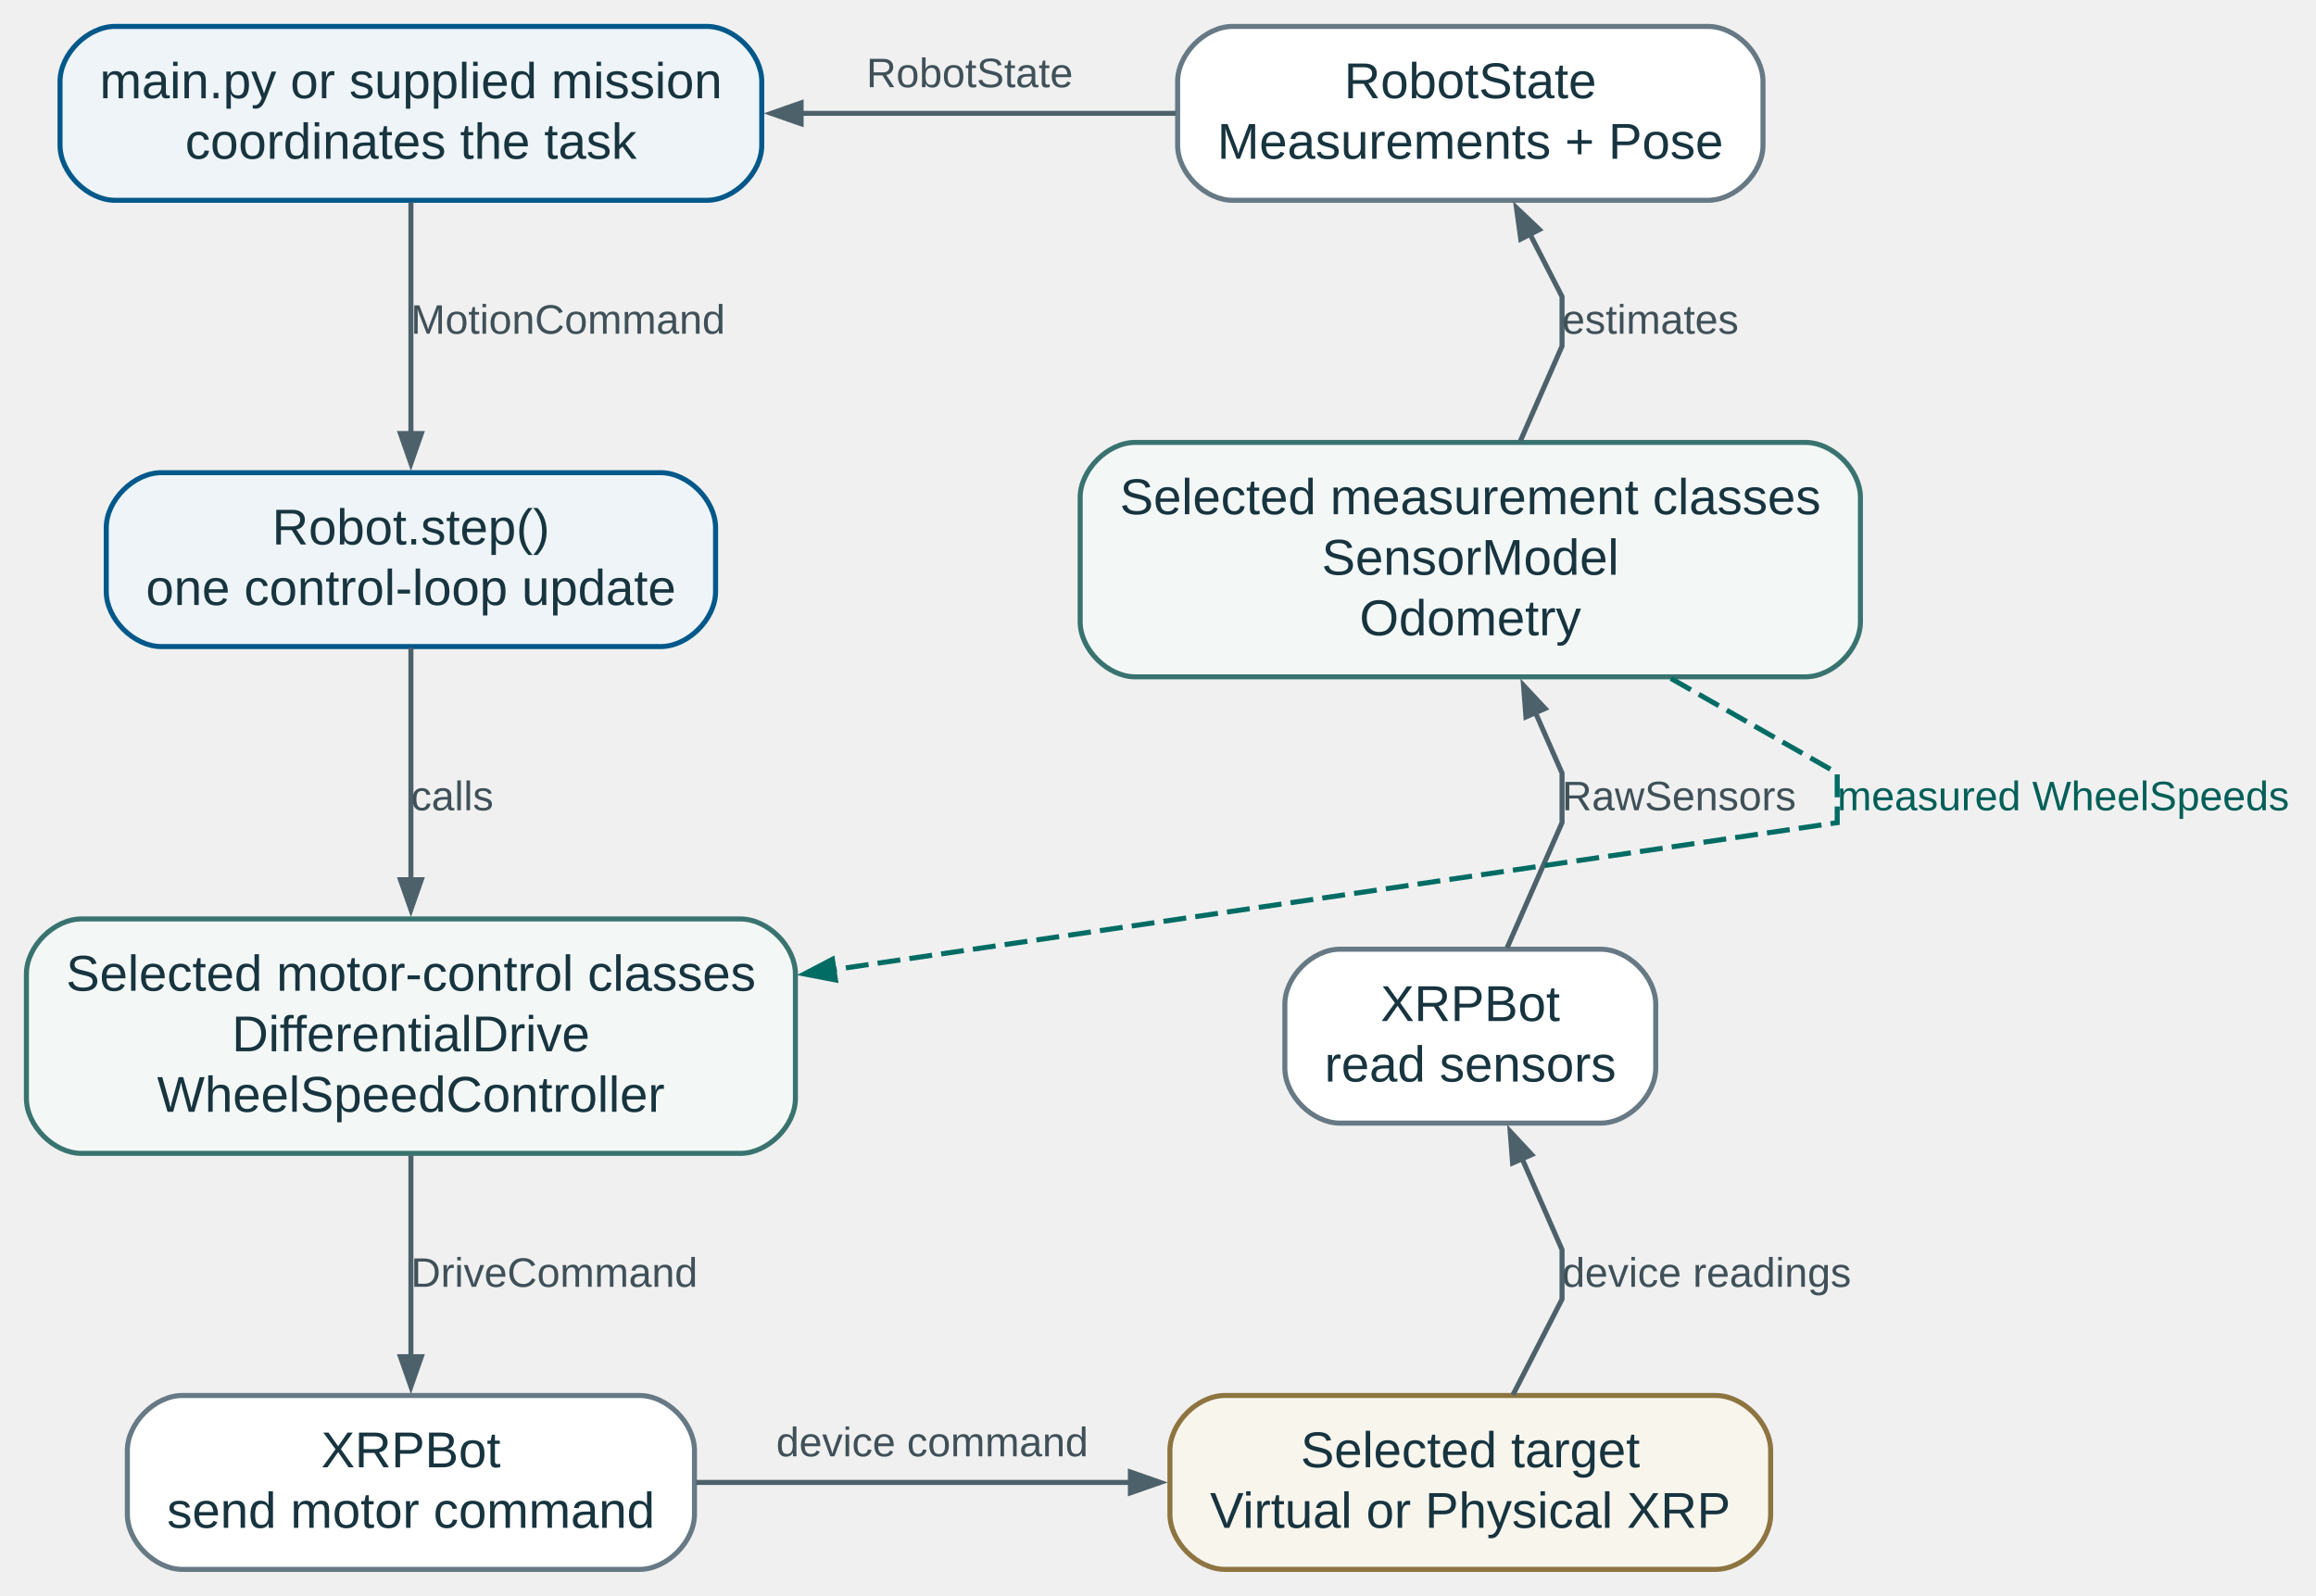
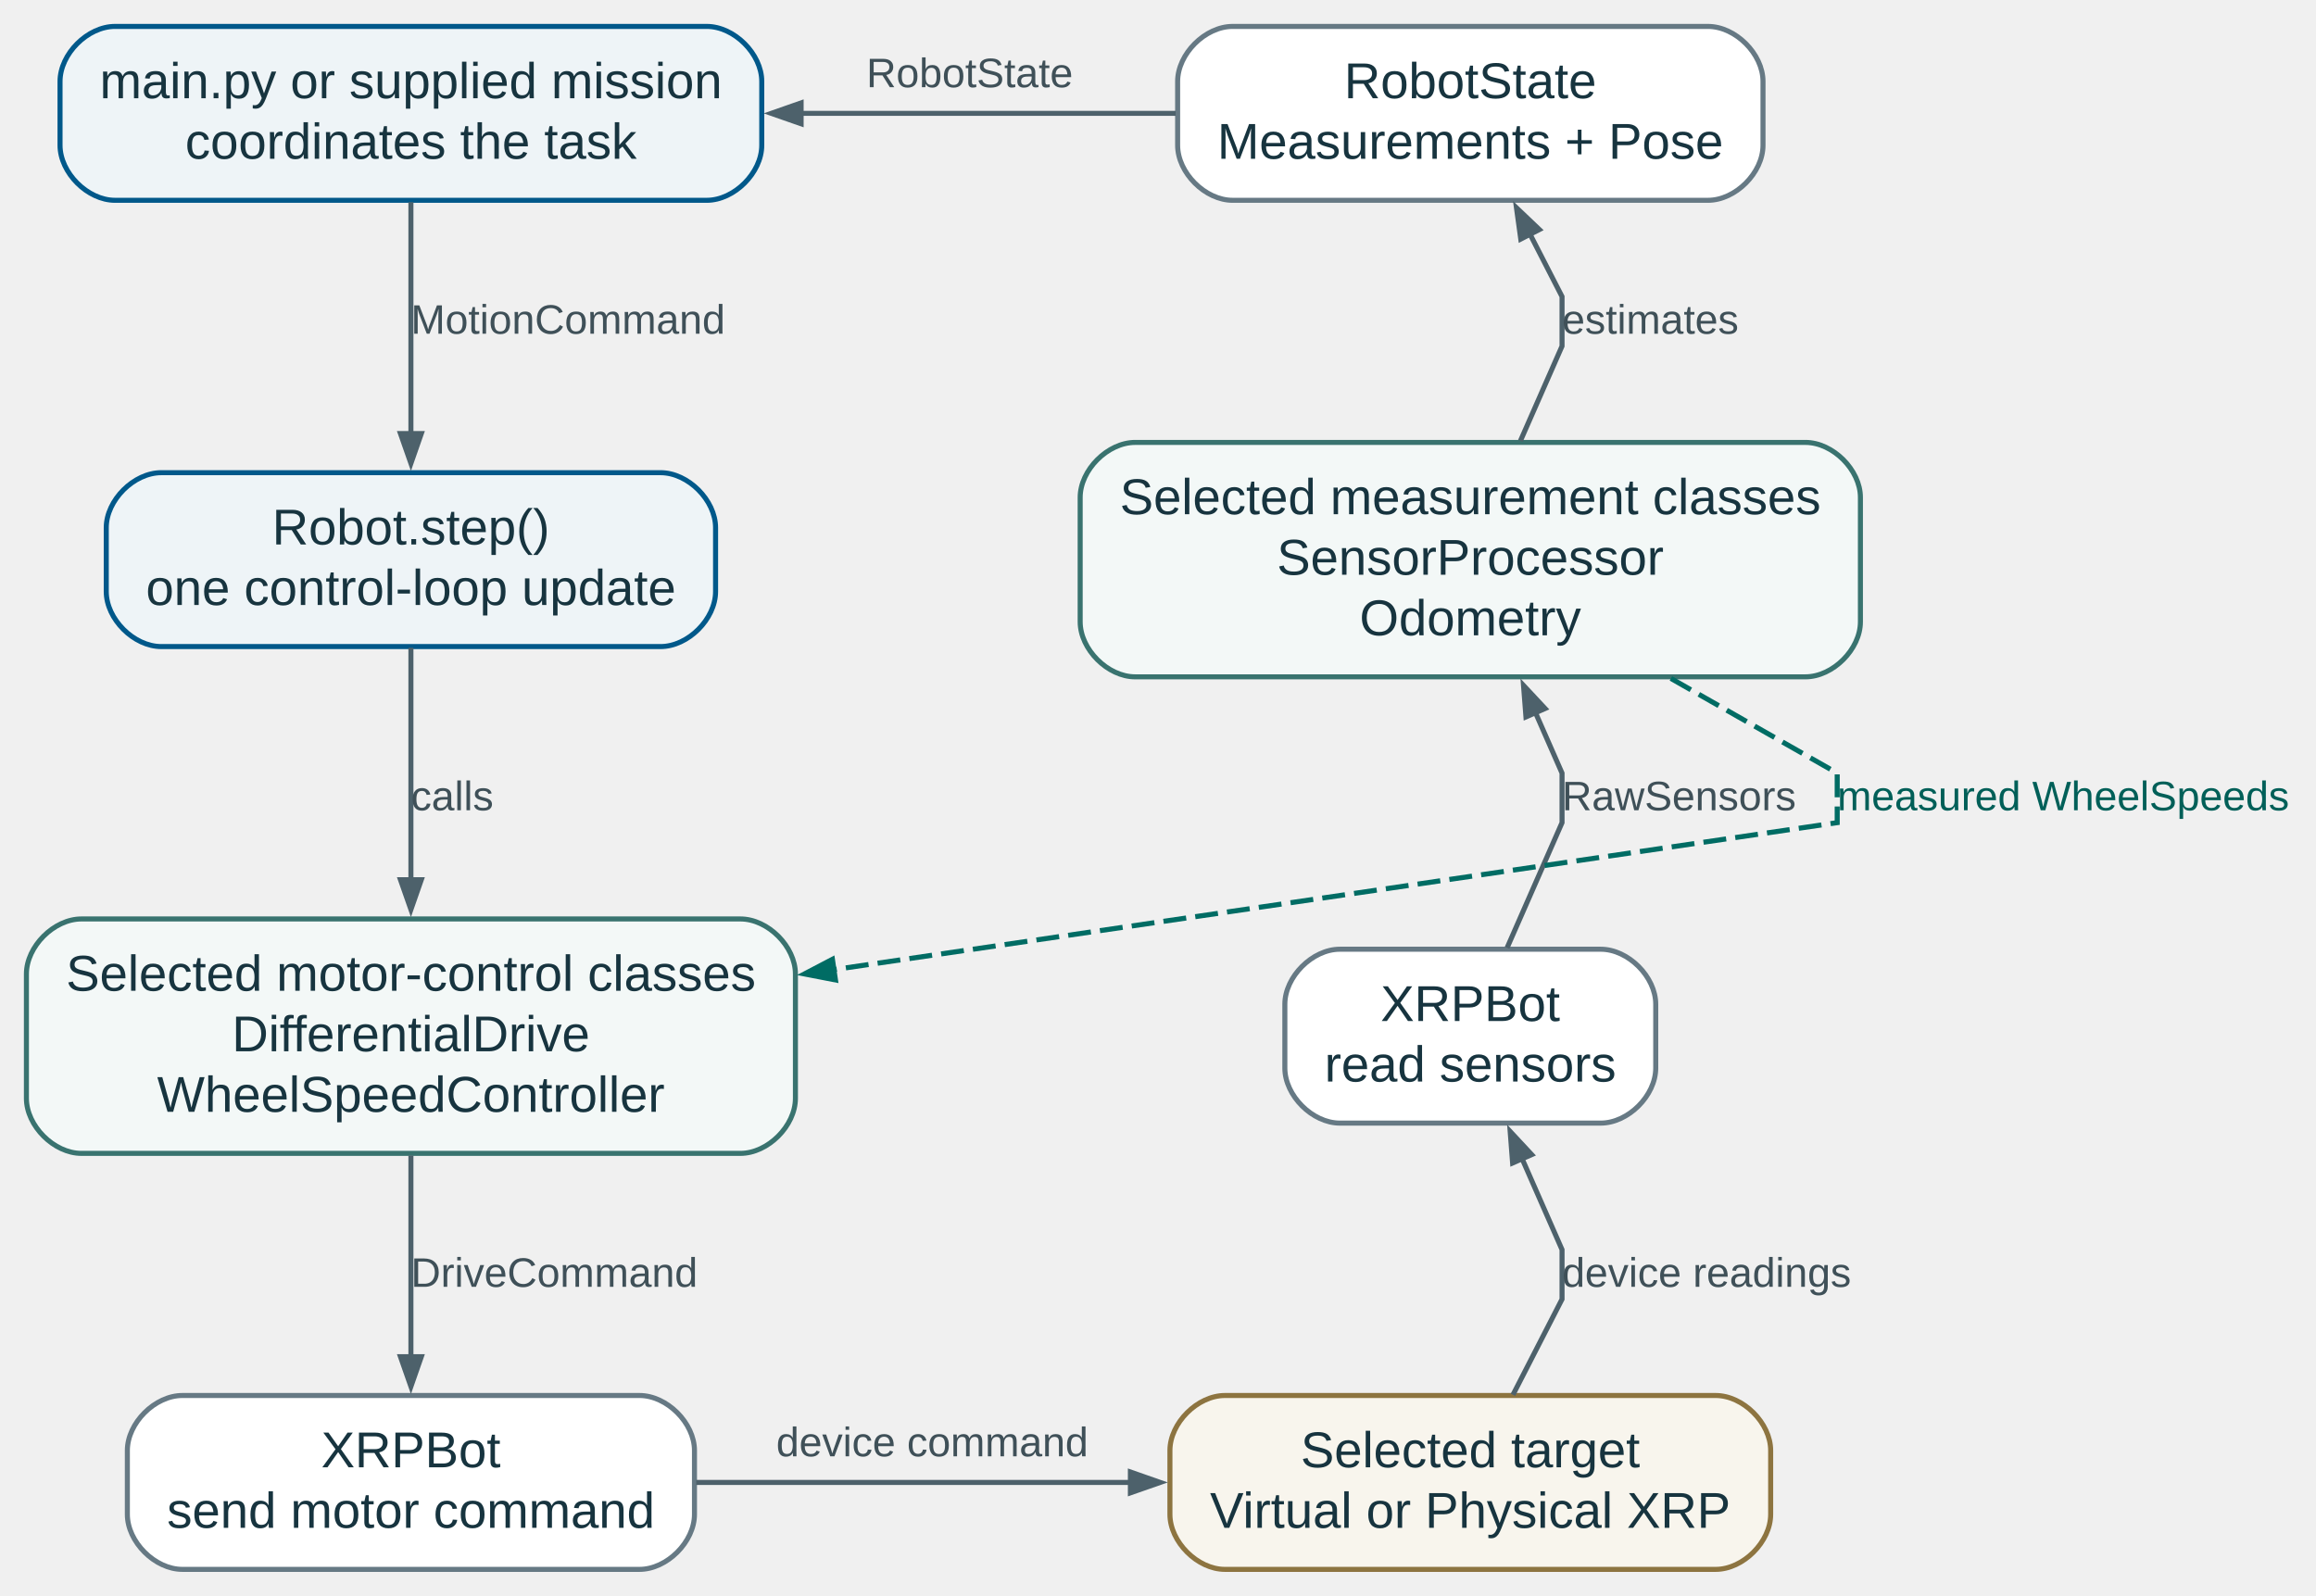
<svg xmlns="http://www.w3.org/2000/svg" width="505pt" height="348pt" viewBox="0.00 0.00 505.00 348.00">
  <g id="graph0" class="graph" transform="scale(1 1) rotate(0) translate(5.76 342.24)">
    <g id="node1" class="node">
      <path fill="#eef4f7" stroke="#00588a" stroke-width="1.1" d="M148.34,-336.48C148.34,-336.48 19.33,-336.48 19.33,-336.48 13.33,-336.48 7.33,-330.48 7.33,-324.48 7.33,-324.48 7.33,-310.56 7.33,-310.56 7.33,-304.56 13.33,-298.56 19.33,-298.56 19.33,-298.56 148.34,-298.56 148.34,-298.56 154.34,-298.56 160.34,-304.56 160.34,-310.56 160.34,-310.56 160.34,-324.48 160.34,-324.48 160.34,-330.48 154.34,-336.48 148.34,-336.48" />
      <text xml:space="preserve" text-anchor="middle" x="83.84" y="-320.82" font-family="Arial" font-size="11.00" fill="#17343f">main.py or supplied mission</text>
      <text xml:space="preserve" text-anchor="middle" x="83.84" y="-307.62" font-family="Arial" font-size="11.00" fill="#17343f">coordinates the task</text>
    </g>
    <g id="node2" class="node">
      <path fill="#eef4f7" stroke="#00588a" stroke-width="1.1" d="M138.27,-239.16C138.27,-239.16 29.41,-239.16 29.41,-239.16 23.41,-239.16 17.41,-233.16 17.41,-227.16 17.41,-227.16 17.41,-213.24 17.41,-213.24 17.41,-207.24 23.41,-201.24 29.41,-201.24 29.41,-201.24 138.27,-201.24 138.27,-201.24 144.27,-201.24 150.27,-207.24 150.27,-213.24 150.27,-213.24 150.27,-227.16 150.27,-227.16 150.27,-233.16 144.27,-239.16 138.27,-239.16" />
      <text xml:space="preserve" text-anchor="middle" x="83.84" y="-223.5" font-family="Arial" font-size="11.00" fill="#17343f">Robot.step()</text>
      <text xml:space="preserve" text-anchor="middle" x="83.84" y="-210.3" font-family="Arial" font-size="11.00" fill="#17343f">one control-loop update</text>
    </g>
    <g id="edge1" class="edge">
      <path fill="none" stroke="#4d616b" stroke-width="1.1" d="M83.84,-298.14C83.84,-283.77 83.84,-263.59 83.84,-247.51" />
      <polygon fill="#4d616b" stroke="#4d616b" stroke-width="1.1" points="86.11,-247.69 83.84,-241.19 81.56,-247.69 86.11,-247.69" />
      <text xml:space="preserve" text-anchor="middle" x="118.1" y="-269.46" font-family="Arial" font-size="9.00" fill="#3f5058">MotionCommand</text>
    </g>
    <g id="node3" class="node">
      <path fill="#f3f8f7" stroke="#39736f" stroke-width="1.1" d="M155.68,-141.84C155.68,-141.84 12,-141.84 12,-141.84 6,-141.84 0,-135.84 0,-129.84 0,-129.84 0,-102.72 0,-102.72 0,-96.72 6,-90.72 12,-90.72 12,-90.72 155.68,-90.72 155.68,-90.72 161.68,-90.72 167.68,-96.72 167.68,-102.72 167.68,-102.72 167.68,-129.84 167.68,-129.84 167.68,-135.84 161.68,-141.84 155.68,-141.84" />
      <text xml:space="preserve" text-anchor="middle" x="83.84" y="-126.18" font-family="Arial" font-size="11.00" fill="#17343f">Selected motor-control classes</text>
      <text xml:space="preserve" text-anchor="middle" x="83.84" y="-112.98" font-family="Arial" font-size="11.00" fill="#17343f">DifferentialDrive</text>
      <text xml:space="preserve" text-anchor="middle" x="83.84" y="-99.78" font-family="Arial" font-size="11.00" fill="#17343f">WheelSpeedController</text>
    </g>
    <g id="edge2" class="edge">
      <path fill="none" stroke="#4d616b" stroke-width="1.1" d="M83.84,-200.98C83.84,-186.91 83.84,-167.06 83.84,-150.22" />
      <polygon fill="#4d616b" stroke="#4d616b" stroke-width="1.1" points="86.11,-150.4 83.84,-143.9 81.56,-150.4 86.11,-150.4" />
      <text xml:space="preserve" text-anchor="middle" x="92.84" y="-165.54" font-family="Arial" font-size="9.00" fill="#3f5058">calls</text>
    </g>
    <g id="node4" class="node">
      <path fill="#ffffff" stroke="#667984" stroke-width="1.1" d="M133.67,-37.92C133.67,-37.92 34.01,-37.92 34.01,-37.92 28.01,-37.92 22.01,-31.92 22.01,-25.92 22.01,-25.92 22.01,-12 22.01,-12 22.01,-6 28.01,0 34.01,0 34.01,0 133.67,0 133.67,0 139.67,0 145.67,-6 145.67,-12 145.67,-12 145.67,-25.92 145.67,-25.92 145.67,-31.92 139.67,-37.92 133.67,-37.92" />
      <text xml:space="preserve" text-anchor="middle" x="83.84" y="-22.26" font-family="Arial" font-size="11.00" fill="#17343f">XRPBot</text>
      <text xml:space="preserve" text-anchor="middle" x="83.84" y="-9.06" font-family="Arial" font-size="11.00" fill="#17343f">send motor command</text>
    </g>
    <g id="edge3" class="edge">
      <path fill="none" stroke="#4d616b" stroke-width="1.1" d="M83.84,-90.24C83.84,-76.71 83.84,-60.03 83.84,-46.31" />
      <polygon fill="#4d616b" stroke="#4d616b" stroke-width="1.1" points="86.11,-46.38 83.84,-39.88 81.56,-46.38 86.11,-46.38" />
      <text xml:space="preserve" text-anchor="middle" x="115.1" y="-61.62" font-family="Arial" font-size="9.00" fill="#3f5058">DriveCommand</text>
    </g>
    <g id="node6" class="node">
      <path fill="#f8f5ed" stroke="#8d7440" stroke-width="1.1" d="M368.33,-37.92C368.33,-37.92 261.34,-37.92 261.34,-37.92 255.34,-37.92 249.34,-31.92 249.34,-25.92 249.34,-25.92 249.34,-12 249.34,-12 249.34,-6 255.34,0 261.34,0 261.34,0 368.33,0 368.33,0 374.33,0 380.33,-6 380.33,-12 380.33,-12 380.33,-25.92 380.33,-25.92 380.33,-31.92 374.33,-37.92 368.33,-37.92" />
      <text xml:space="preserve" text-anchor="middle" x="314.84" y="-22.26" font-family="Arial" font-size="11.00" fill="#17343f">Selected target</text>
      <text xml:space="preserve" text-anchor="middle" x="314.84" y="-9.06" font-family="Arial" font-size="11.00" fill="#17343f">Virtual or Physical XRP</text>
    </g>
    <g id="edge4" class="edge">
      <path fill="none" stroke="#4d616b" stroke-width="1.1" d="M146.05,-18.96C175.24,-18.96 210.25,-18.96 240.8,-18.96" />
      <polygon fill="#4d616b" stroke="#4d616b" stroke-width="1.1" points="240.72,-21.24 247.22,-18.96 240.72,-16.69 240.72,-21.24" />
      <text xml:space="preserve" text-anchor="middle" x="197.51" y="-24.66" font-family="Arial" font-size="9.00" fill="#3f5058">device command</text>
    </g>
    <g id="node5" class="node">
      <path fill="#ffffff" stroke="#667984" stroke-width="1.1" d="M343.27,-135.24C343.27,-135.24 286.4,-135.24 286.4,-135.24 280.4,-135.24 274.4,-129.24 274.4,-123.24 274.4,-123.24 274.4,-109.32 274.4,-109.32 274.4,-103.32 280.4,-97.32 286.4,-97.32 286.4,-97.32 343.27,-97.32 343.27,-97.32 349.27,-97.32 355.27,-103.32 355.27,-109.32 355.27,-109.32 355.27,-123.24 355.27,-123.24 355.27,-129.24 349.27,-135.24 343.27,-135.24" />
      <text xml:space="preserve" text-anchor="middle" x="314.84" y="-119.58" font-family="Arial" font-size="11.00" fill="#17343f">XRPBot</text>
      <text xml:space="preserve" text-anchor="middle" x="314.84" y="-106.38" font-family="Arial" font-size="11.00" fill="#17343f">read sensors</text>
    </g>
    <g id="node7" class="node">
      <path fill="#f3f8f7" stroke="#39736f" stroke-width="1.1" d="M387.9,-245.76C387.9,-245.76 241.77,-245.76 241.77,-245.76 235.77,-245.76 229.77,-239.76 229.77,-233.76 229.77,-233.76 229.77,-206.64 229.77,-206.64 229.77,-200.64 235.77,-194.64 241.77,-194.64 241.77,-194.64 387.9,-194.64 387.9,-194.64 393.9,-194.64 399.9,-200.64 399.9,-206.64 399.9,-206.64 399.9,-233.76 399.9,-233.76 399.9,-239.76 393.9,-245.76 387.9,-245.76" />
      <text xml:space="preserve" text-anchor="middle" x="314.84" y="-230.1" font-family="Arial" font-size="11.00" fill="#17343f">Selected measurement classes</text>
-       <text xml:space="preserve" text-anchor="middle" x="314.84" y="-216.9" font-family="Arial" font-size="11.00" fill="#17343f">SensorModel</text>
+       <text xml:space="preserve" text-anchor="middle" x="314.84" y="-216.9" font-family="Arial" font-size="11.00" fill="#17343f">SensorProcessor</text>
      <text xml:space="preserve" text-anchor="middle" x="314.84" y="-203.7" font-family="Arial" font-size="11.00" fill="#17343f">Odometry</text>
    </g>
    <g id="edge9" class="edge">
      <path fill="none" stroke="#4d616b" stroke-width="1.1" d="M322.86,-135.55C328.42,-148.22 334.84,-162.84 334.84,-162.84 334.84,-162.84 334.84,-173.64 334.84,-173.64 334.84,-173.64 332.26,-179.51 328.96,-187.03" />
      <polygon fill="#4d616b" stroke="#4d616b" stroke-width="1.1" points="326.97,-185.9 326.44,-192.76 331.14,-187.73 326.97,-185.9" />
      <text xml:space="preserve" text-anchor="middle" x="360.35" y="-165.54" font-family="Arial" font-size="9.00" fill="#3f5058">RawSensors</text>
    </g>
    <g id="edge8" class="edge">
      <path fill="none" stroke="#4d616b" stroke-width="1.1" d="M324.14,-38.07C329.36,-48.25 334.84,-58.92 334.84,-58.92 334.84,-58.92 334.84,-69.72 334.84,-69.72 334.84,-69.72 330.6,-79.37 326.03,-89.79" />
      <polygon fill="#4d616b" stroke="#4d616b" stroke-width="1.1" points="324.06,-88.62 323.53,-95.49 328.22,-90.45 324.06,-88.62" />
      <text xml:space="preserve" text-anchor="middle" x="366.36" y="-61.62" font-family="Arial" font-size="9.00" fill="#3f5058">device readings</text>
    </g>
    <g id="edge12" class="edge">
      <path fill="none" stroke="#006c64" stroke-width="1.1" stroke-dasharray="5,2" d="M358.58,-194.29C377.26,-183.65 394.84,-173.64 394.84,-173.64 394.84,-173.64 394.84,-162.84 394.84,-162.84 394.84,-162.84 267.63,-144.2 175.92,-130.77" />
      <polygon fill="#006c64" stroke="#006c64" stroke-width="1.1" points="176.41,-128.54 169.65,-129.85 175.75,-133.04 176.41,-128.54" />
      <text xml:space="preserve" text-anchor="middle" x="444.12" y="-165.54" font-family="Arial" font-size="9.00" fill="#005f58">measured WheelSpeeds</text>
    </g>
    <g id="node8" class="node">
      <path fill="#ffffff" stroke="#667984" stroke-width="1.1" d="M366.66,-336.48C366.66,-336.48 263.02,-336.48 263.02,-336.48 257.02,-336.48 251.02,-330.48 251.02,-324.48 251.02,-324.48 251.02,-310.56 251.02,-310.56 251.02,-304.56 257.02,-298.56 263.02,-298.56 263.02,-298.56 366.66,-298.56 366.66,-298.56 372.66,-298.56 378.66,-304.56 378.66,-310.56 378.66,-310.56 378.66,-324.48 378.66,-324.48 378.66,-330.48 372.66,-336.48 366.66,-336.48" />
      <text xml:space="preserve" text-anchor="middle" x="314.84" y="-320.82" font-family="Arial" font-size="11.00" fill="#17343f">RobotState</text>
      <text xml:space="preserve" text-anchor="middle" x="314.84" y="-307.62" font-family="Arial" font-size="11.00" fill="#17343f">Measurements + Pose</text>
    </g>
    <g id="edge10" class="edge">
      <path fill="none" stroke="#4d616b" stroke-width="1.1" d="M325.77,-246.11C330.44,-256.75 334.84,-266.76 334.84,-266.76 334.84,-266.76 334.84,-277.56 334.84,-277.56 334.84,-277.56 331.63,-283.82 327.78,-291.32" />
      <polygon fill="#4d616b" stroke="#4d616b" stroke-width="1.1" points="325.84,-290.11 324.9,-296.93 329.89,-292.18 325.84,-290.11" />
      <text xml:space="preserve" text-anchor="middle" x="354.09" y="-269.46" font-family="Arial" font-size="9.00" fill="#3f5058">estimates</text>
    </g>
    <g id="edge11" class="edge">
      <path fill="none" stroke="#4d616b" stroke-width="1.1" d="M250.58,-317.52C225.23,-317.52 195.75,-317.52 168.69,-317.52" />
      <polygon fill="#4d616b" stroke="#4d616b" stroke-width="1.1" points="168.92,-315.25 162.42,-317.52 168.92,-319.8 168.92,-315.25" />
      <text xml:space="preserve" text-anchor="middle" x="205.68" y="-323.22" font-family="Arial" font-size="9.00" fill="#3f5058">RobotState</text>
    </g>
  </g>
</svg>
